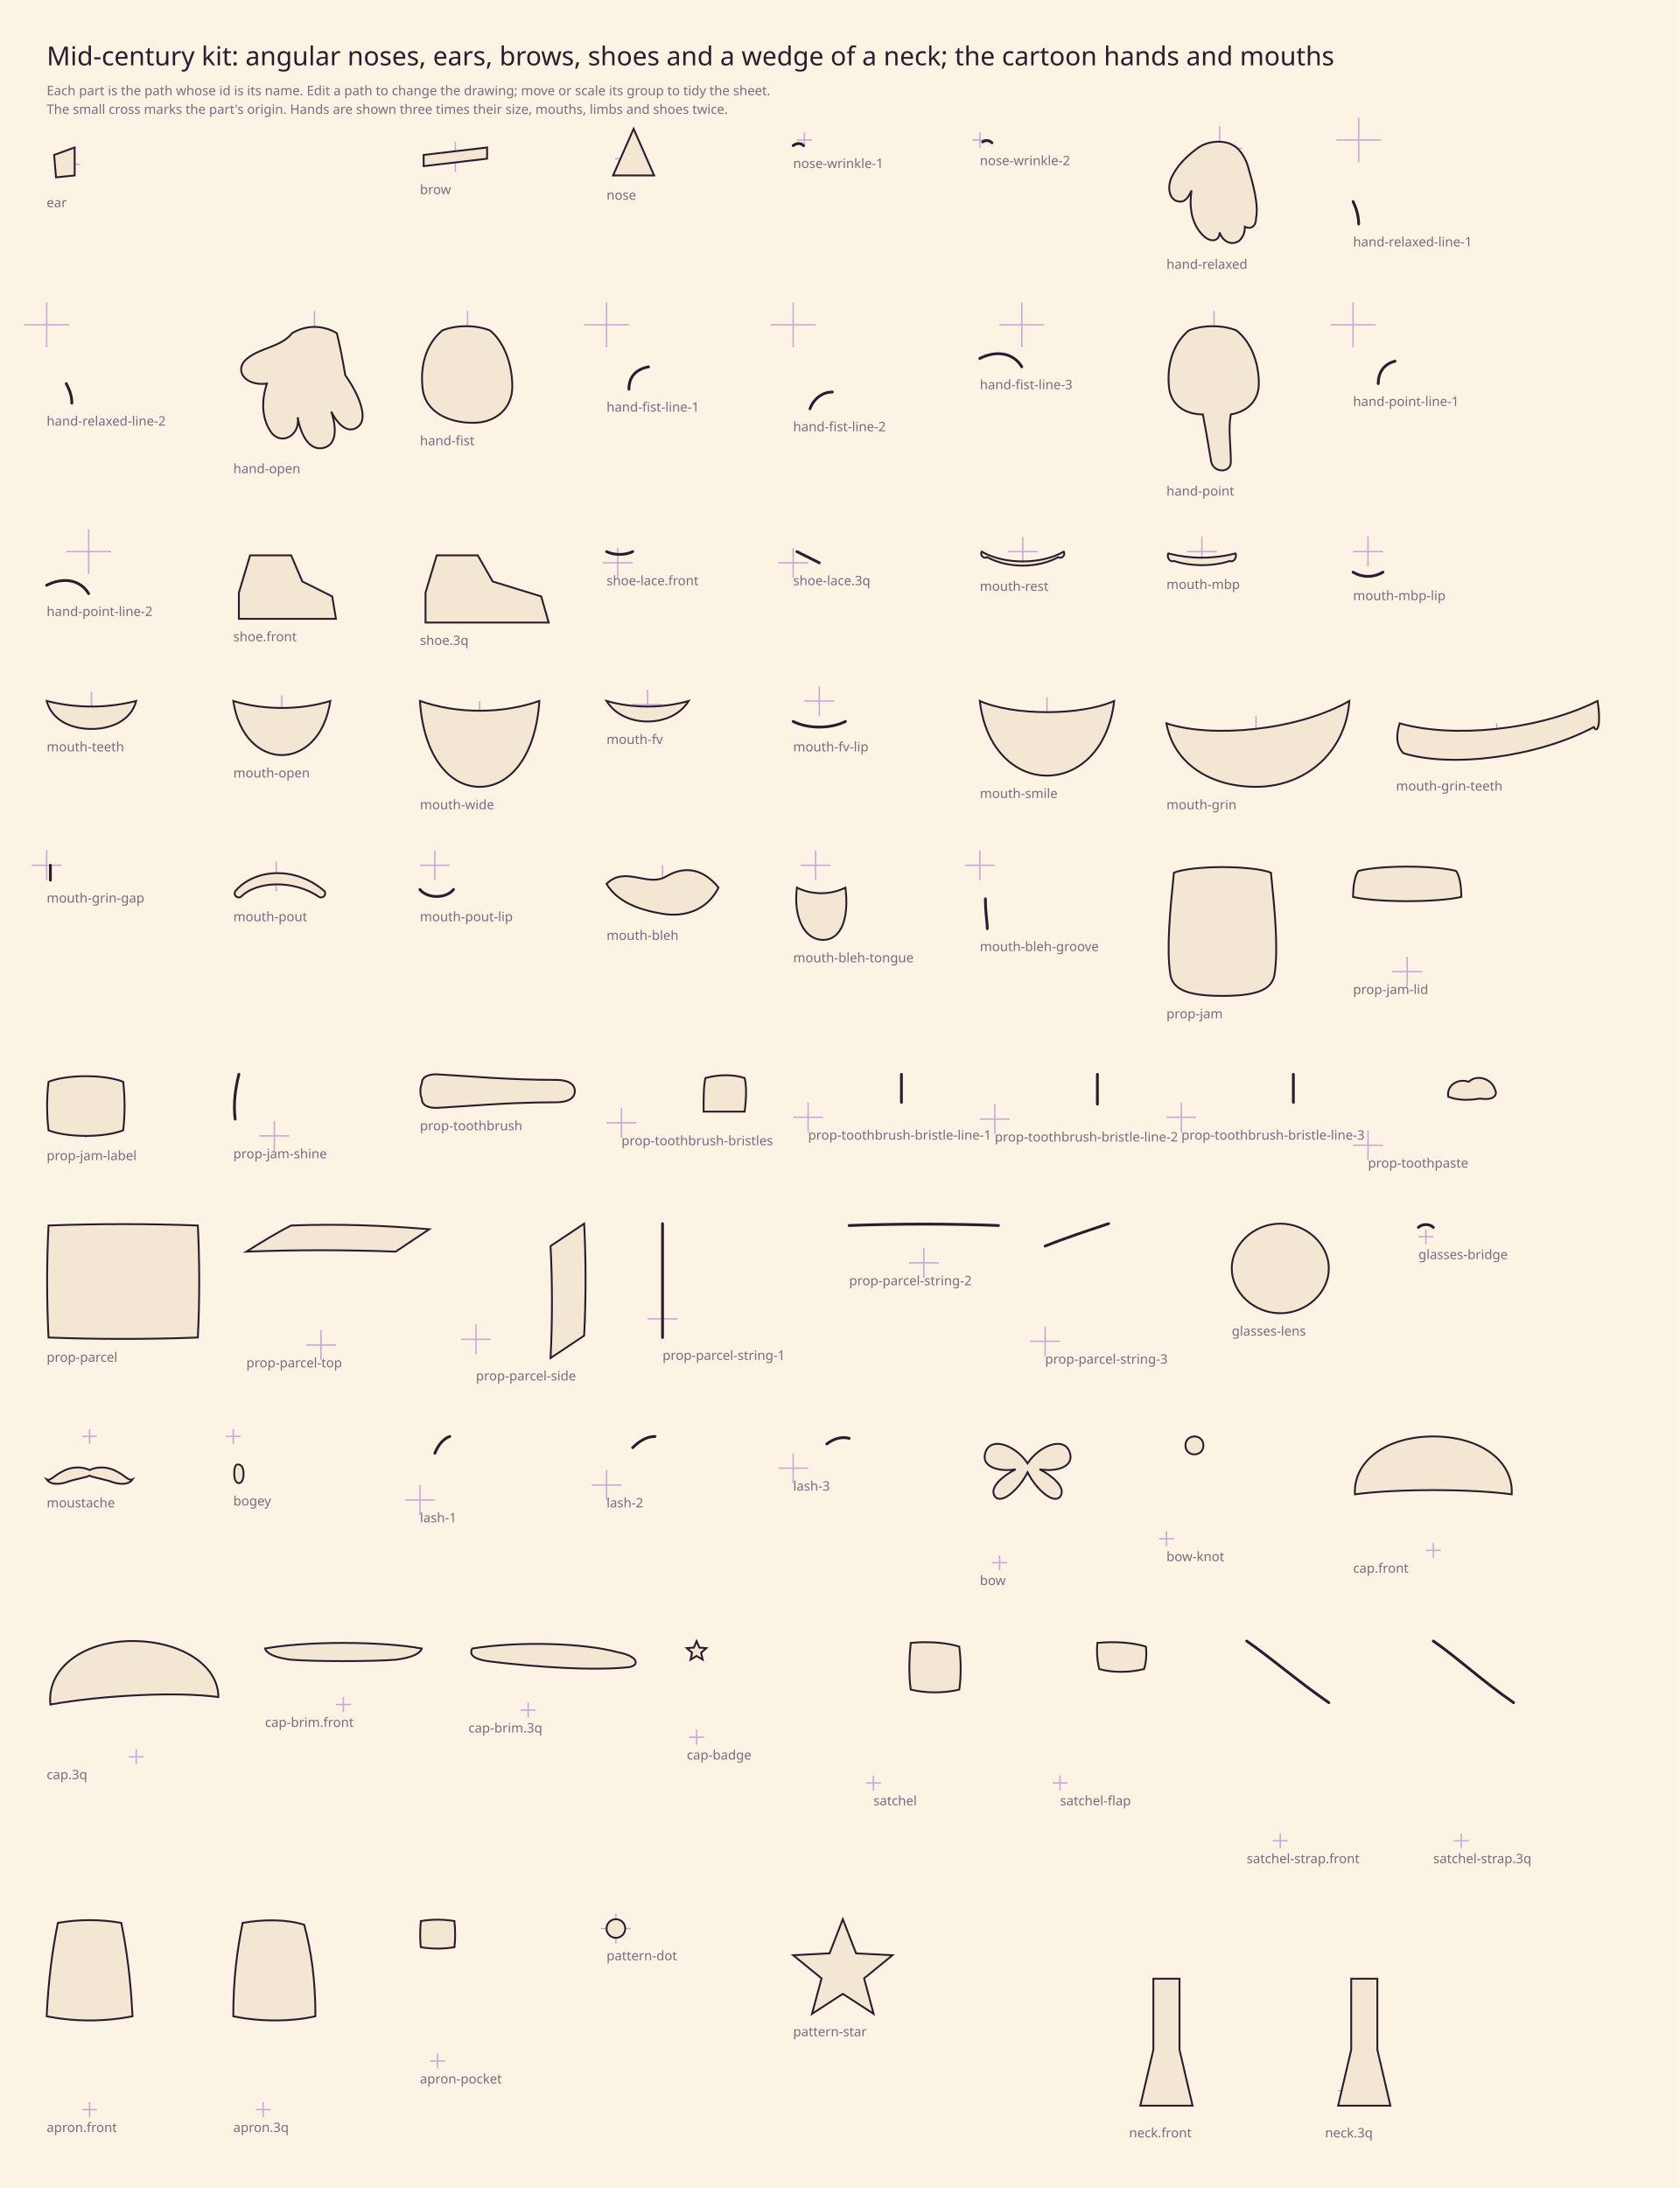
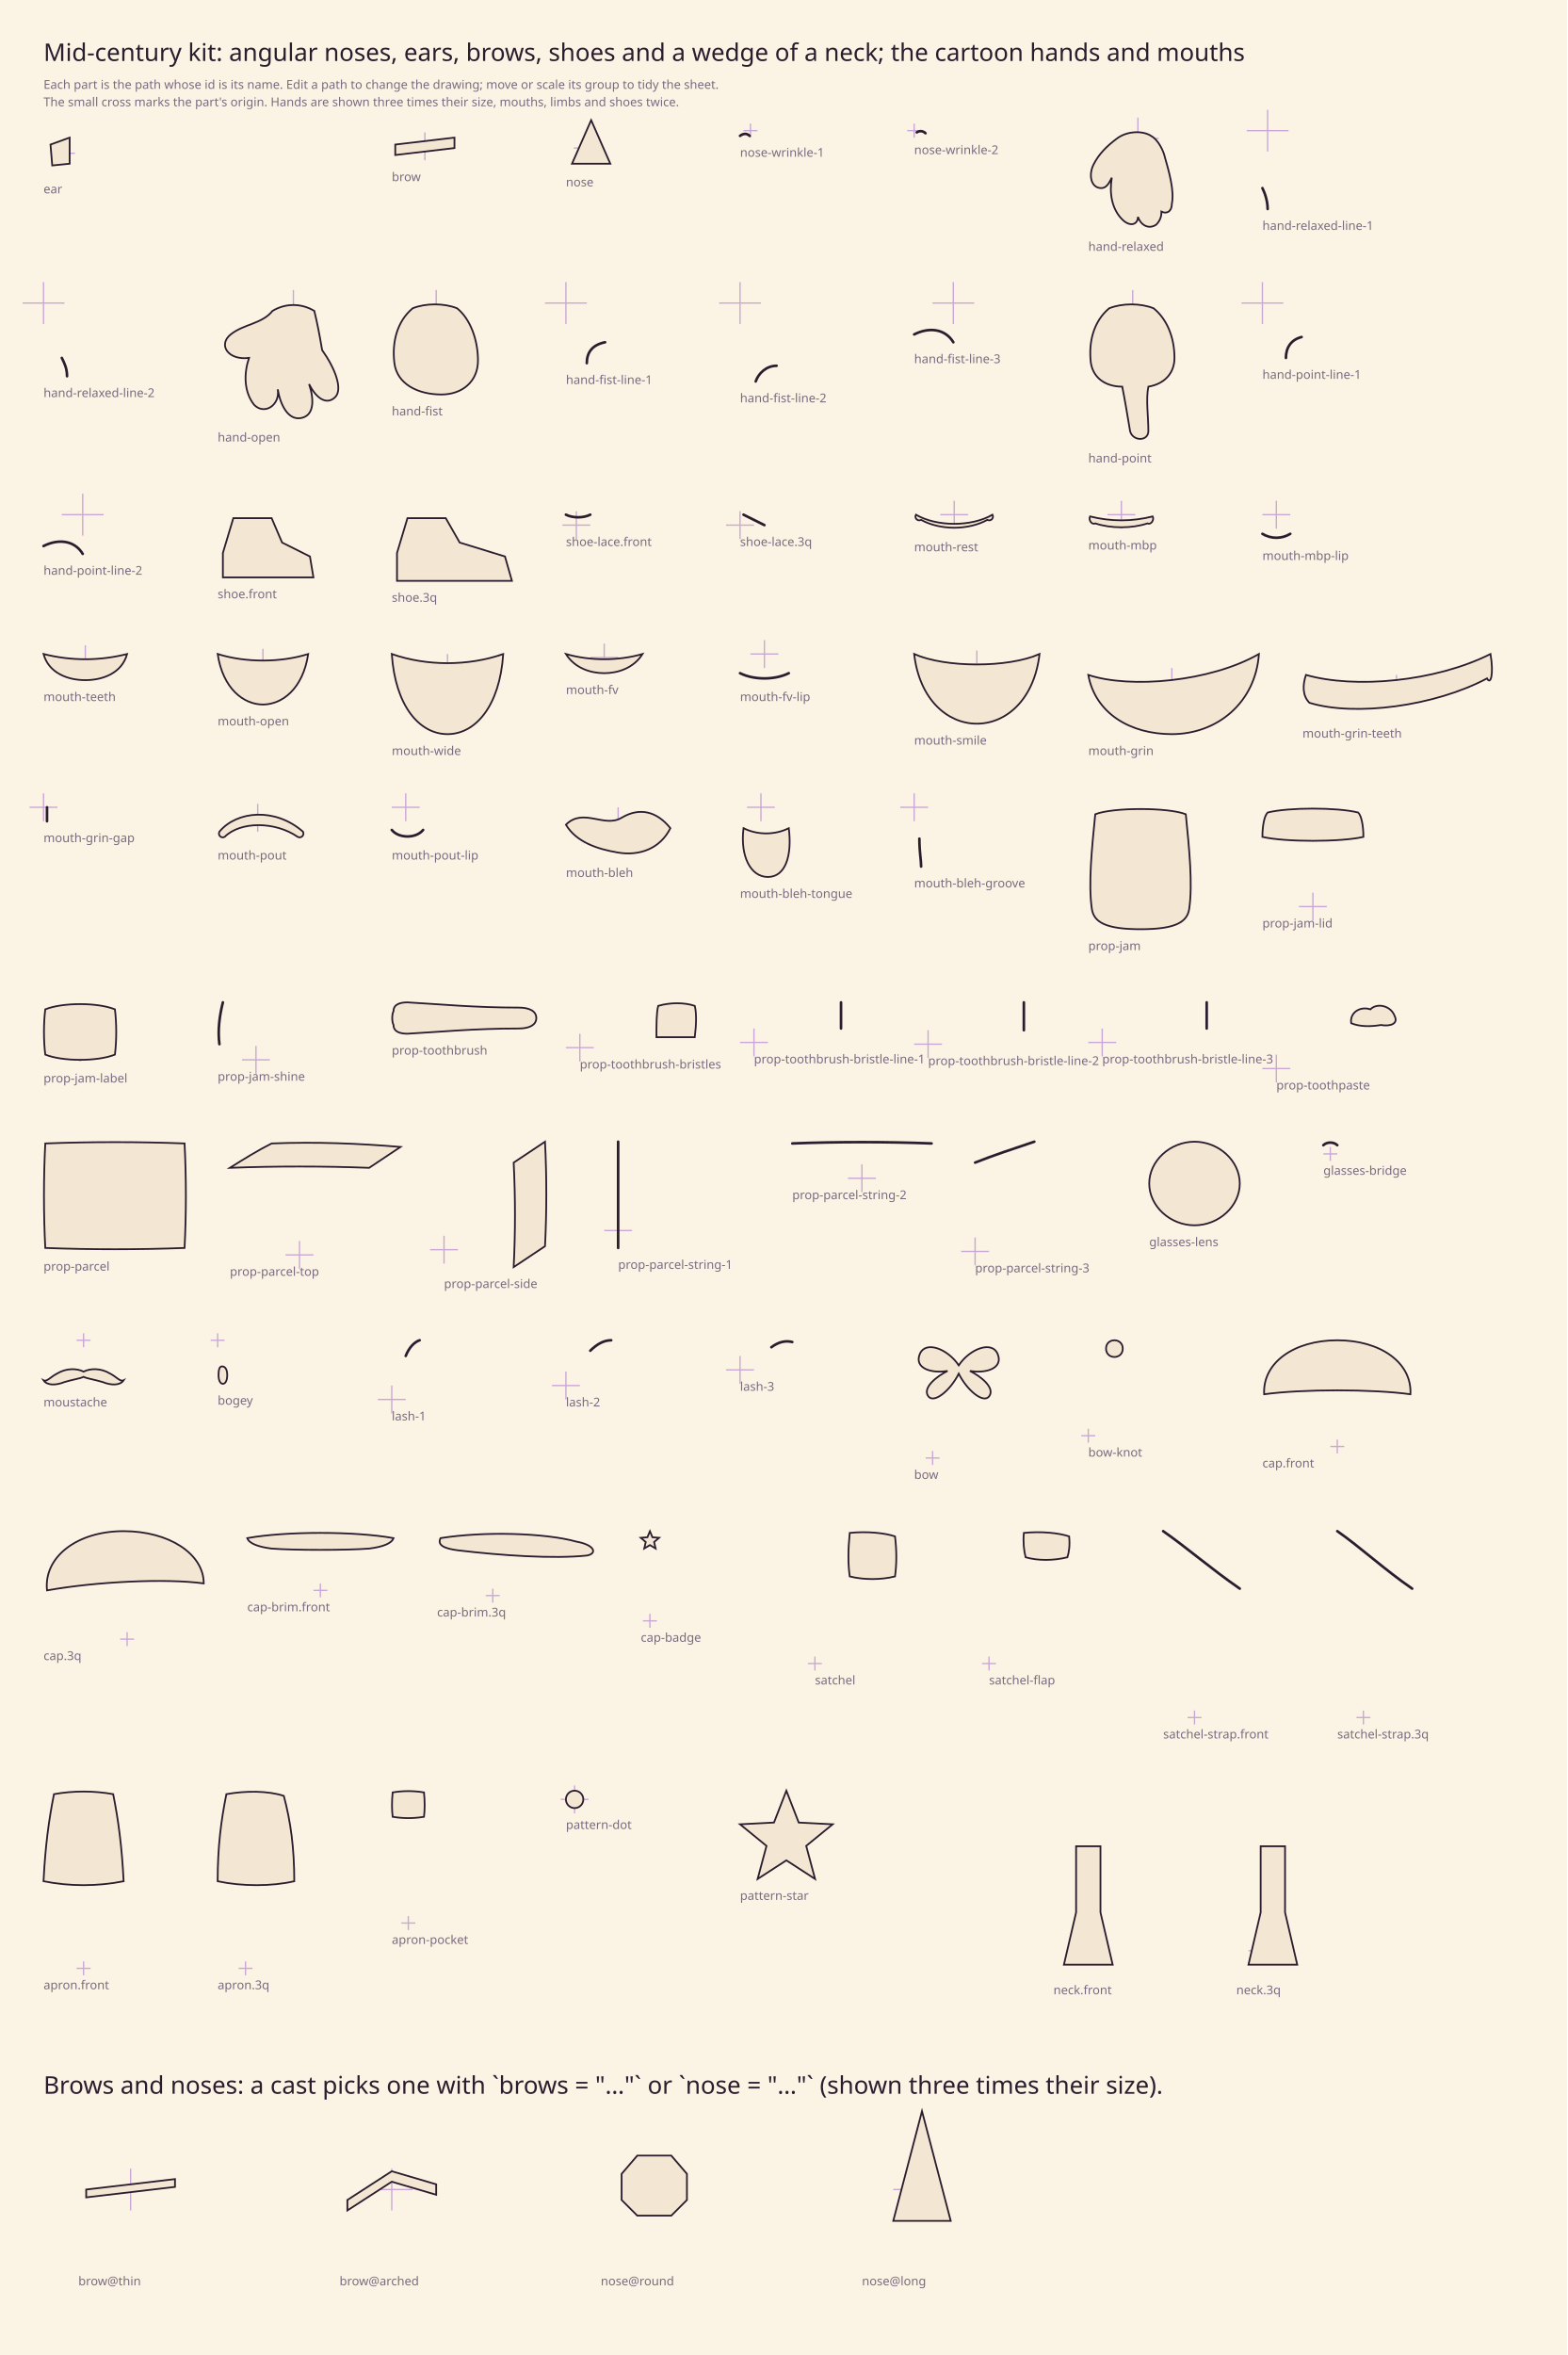
- <svg xmlns="http://www.w3.org/2000/svg" width="1800" height="2344.2" viewBox="0 0 1800 2344.2">
+ <svg xmlns="http://www.w3.org/2000/svg" width="1800" height="2704.2" viewBox="0 0 1800 2704.2">
  <rect width="100%" height="100%" fill="#fbf3e4" />
  <text x="50" y="70" font-family="sans-serif" font-size="28" fill="#2b1d2e">Mid-century kit: angular noses, ears, brows, shoes and a wedge of a neck; the cartoon hands and mouths</text>
  <text x="50" y="102" font-family="sans-serif" font-size="14" fill="#7a6a80">Each part is the path whose id is its name. Edit a path to change the drawing; move or scale its group to tidy the sheet.</text>
  <text x="50" y="122" font-family="sans-serif" font-size="14" fill="#7a6a80">The small cross marks the part's origin. Hands are shown three times their size, mouths, limbs and shoes twice.</text>
  <g transform="translate(78 176) scale(1)">
    <path d="M-8 0 H8 M0 -8 V8" stroke="#c9a7d6" stroke-width="1.5" vector-effect="non-scaling-stroke" />
    <path id="ear" d="M2 -18 L-20 -10 L-18 14 L2 12 Z" fill="#f3e7d3" stroke="#2b1d2e" stroke-width="2" vector-effect="non-scaling-stroke" />
  </g>
  <text x="50" y="222" font-family="sans-serif" font-size="14" fill="#7a6a80">ear</text>
  <g transform="translate(488 168) scale(2)">
    <path d="M-8 0 H8 M0 -8 V8" stroke="#c9a7d6" stroke-width="1.5" vector-effect="non-scaling-stroke" />
    <path id="brow" d="M-17 -1 L17 -5 L17 1 L-17 5 Z" fill="#f3e7d3" stroke="#2b1d2e" stroke-width="2" vector-effect="non-scaling-stroke" />
  </g>
  <text x="450" y="208" font-family="sans-serif" font-size="14" fill="#7a6a80">brow</text>
  <g transform="translate(675 170) scale(2)">
    <path d="M-8 0 H8 M0 -8 V8" stroke="#c9a7d6" stroke-width="1.5" vector-effect="non-scaling-stroke" />
    <path id="nose" d="M2 -16 L13 9 L-9 9 Z" fill="#f3e7d3" stroke="#2b1d2e" stroke-width="2" vector-effect="non-scaling-stroke" />
  </g>
  <text x="650" y="214" font-family="sans-serif" font-size="14" fill="#7a6a80">nose</text>
  <g transform="translate(862 150) scale(1)">
    <path d="M-8 0 H8 M0 -8 V8" stroke="#c9a7d6" stroke-width="1.5" vector-effect="non-scaling-stroke" />
    <path id="nose-wrinkle-1" d="M-12 6 C-8 3 -4 3 -1 6" fill="none" stroke="#2b1d2e" stroke-width="3" stroke-linecap="round" vector-effect="non-scaling-stroke" />
  </g>
  <text x="850" y="180" font-family="sans-serif" font-size="14" fill="#7a6a80">nose-wrinkle-1</text>
  <g transform="translate(1050 150) scale(1)">
    <path d="M-8 0 H8 M0 -8 V8" stroke="#c9a7d6" stroke-width="1.5" vector-effect="non-scaling-stroke" />
    <path id="nose-wrinkle-2" d="M3 2 C6 0 10 0 13 3" fill="none" stroke="#2b1d2e" stroke-width="3" stroke-linecap="round" vector-effect="non-scaling-stroke" />
  </g>
  <text x="1050" y="177" font-family="sans-serif" font-size="14" fill="#7a6a80">nose-wrinkle-2</text>
  <g transform="translate(1307 159) scale(3)">
    <path d="M-8 0 H8 M0 -8 V8" stroke="#c9a7d6" stroke-width="1.5" vector-effect="non-scaling-stroke" />
    <path id="hand-relaxed" d="M-8 0 C-12 3 -15 6 -17 10 C-19 14 -18 19 -14 19 C-12 19 -11 17 -10 15 C-11 21 -10 27 -6 31 C-3 34 0 33 0 30 C1 33 4 35 7 33 C9 31 9 29 9 28 C11 29 13 28 13 25 C14 20 12 13 10 6 C9 3 7 0 5 -1 C2 -3 -4 -3 -8 0 Z" fill="#f3e7d3" stroke="#2b1d2e" stroke-width="2" vector-effect="non-scaling-stroke" />
  </g>
  <text x="1250" y="288" font-family="sans-serif" font-size="14" fill="#7a6a80">hand-relaxed</text>
  <g transform="translate(1456 150) scale(3)">
    <path d="M-8 0 H8 M0 -8 V8" stroke="#c9a7d6" stroke-width="1.5" vector-effect="non-scaling-stroke" />
    <path id="hand-relaxed-line-1" d="M0 30 C0 27 -1 24 -2 22" fill="none" stroke="#2b1d2e" stroke-width="3" stroke-linecap="round" vector-effect="non-scaling-stroke" />
  </g>
  <text x="1450" y="264" font-family="sans-serif" font-size="14" fill="#7a6a80">hand-relaxed-line-1</text>
  <g transform="translate(50 348) scale(3)">
    <path d="M-8 0 H8 M0 -8 V8" stroke="#c9a7d6" stroke-width="1.5" vector-effect="non-scaling-stroke" />
    <path id="hand-relaxed-line-2" d="M9 28 C9 25 8 23 7 21" fill="none" stroke="#2b1d2e" stroke-width="3" stroke-linecap="round" vector-effect="non-scaling-stroke" />
  </g>
  <text x="50" y="456" font-family="sans-serif" font-size="14" fill="#7a6a80">hand-relaxed-line-2</text>
  <g transform="translate(337 357) scale(3)">
    <path d="M-8 0 H8 M0 -8 V8" stroke="#c9a7d6" stroke-width="1.5" vector-effect="non-scaling-stroke" />
    <path id="hand-open" d="M-8 0 C-12 5 -19 5 -24 9 C-29 13 -25 19 -17 18 C-19 24 -19 31 -15 36 C-11 40 -5 36 -6 30 C-5 36 -2 42 3 41 C8 40 8 34 6 28 C9 34 13 36 16 33 C19 30 16 22 11 15 C10 9 9 4 8 0 C3 -3 -3 -3 -8 0 Z" fill="#f3e7d3" stroke="#2b1d2e" stroke-width="2" vector-effect="non-scaling-stroke" />
  </g>
  <text x="250" y="507" font-family="sans-serif" font-size="14" fill="#7a6a80">hand-open</text>
  <g transform="translate(501 357) scale(3)">
    <path d="M-8 0 H8 M0 -8 V8" stroke="#c9a7d6" stroke-width="1.5" vector-effect="non-scaling-stroke" />
    <path id="hand-fist" d="M-9 -1 C-15 4 -17 12 -16 20 C-15 28 -7 32 2 32 C10 32 16 27 16 19 C16 11 13 3 8 -1 C3 -3 -4 -3 -9 -1 Z" fill="#f3e7d3" stroke="#2b1d2e" stroke-width="2" vector-effect="non-scaling-stroke" />
  </g>
  <text x="450" y="477" font-family="sans-serif" font-size="14" fill="#7a6a80">hand-fist</text>
  <g transform="translate(650 348) scale(3)">
    <path d="M-8 0 H8 M0 -8 V8" stroke="#c9a7d6" stroke-width="1.5" vector-effect="non-scaling-stroke" />
    <path id="hand-fist-line-1" d="M15 15 C10 16 8 19 8 23" fill="none" stroke="#2b1d2e" stroke-width="3" stroke-linecap="round" vector-effect="non-scaling-stroke" />
  </g>
  <text x="650" y="441" font-family="sans-serif" font-size="14" fill="#7a6a80">hand-fist-line-1</text>
  <g transform="translate(850 348) scale(3)">
    <path d="M-8 0 H8 M0 -8 V8" stroke="#c9a7d6" stroke-width="1.5" vector-effect="non-scaling-stroke" />
    <path id="hand-fist-line-2" d="M14 24 C10 24 7 27 6 30" fill="none" stroke="#2b1d2e" stroke-width="3" stroke-linecap="round" vector-effect="non-scaling-stroke" />
  </g>
  <text x="850" y="462" font-family="sans-serif" font-size="14" fill="#7a6a80">hand-fist-line-2</text>
  <g transform="translate(1095 348) scale(3)">
    <path d="M-8 0 H8 M0 -8 V8" stroke="#c9a7d6" stroke-width="1.5" vector-effect="non-scaling-stroke" />
    <path id="hand-fist-line-3" d="M-15 12 C-9 9 -3 10 0 15" fill="none" stroke="#2b1d2e" stroke-width="3" stroke-linecap="round" vector-effect="non-scaling-stroke" />
  </g>
  <text x="1050" y="417" font-family="sans-serif" font-size="14" fill="#7a6a80">hand-fist-line-3</text>
  <g transform="translate(1301 357) scale(3)">
    <path d="M-8 0 H8 M0 -8 V8" stroke="#c9a7d6" stroke-width="1.5" vector-effect="non-scaling-stroke" />
    <path id="hand-point" d="M-9 -1 C-15 4 -17 12 -16 20 C-15 26 -10 29 -4 29 C-3 34 -2 40 -1 46 C0 50 6 50 6 46 C6 40 5 34 6 29 C12 28 16 24 16 18 C16 10 13 3 8 -1 C3 -3 -4 -3 -9 -1 Z" fill="#f3e7d3" stroke="#2b1d2e" stroke-width="2" vector-effect="non-scaling-stroke" />
  </g>
  <text x="1250" y="531" font-family="sans-serif" font-size="14" fill="#7a6a80">hand-point</text>
  <g transform="translate(1450 348) scale(3)">
    <path d="M-8 0 H8 M0 -8 V8" stroke="#c9a7d6" stroke-width="1.5" vector-effect="non-scaling-stroke" />
    <path id="hand-point-line-1" d="M15 13 C11 14 9 17 9 21" fill="none" stroke="#2b1d2e" stroke-width="3" stroke-linecap="round" vector-effect="non-scaling-stroke" />
  </g>
  <text x="1450" y="435" font-family="sans-serif" font-size="14" fill="#7a6a80">hand-point-line-1</text>
  <g transform="translate(95 591) scale(3)">
    <path d="M-8 0 H8 M0 -8 V8" stroke="#c9a7d6" stroke-width="1.5" vector-effect="non-scaling-stroke" />
    <path id="hand-point-line-2" d="M-15 12 C-9 9 -3 10 0 15" fill="none" stroke="#2b1d2e" stroke-width="3" stroke-linecap="round" vector-effect="non-scaling-stroke" />
  </g>
  <text x="50" y="660" font-family="sans-serif" font-size="14" fill="#7a6a80">hand-point-line-2</text>
  <g transform="translate(292 611) scale(2)">
    <path d="M-8 0 H8 M0 -8 V8" stroke="#c9a7d6" stroke-width="1.5" vector-effect="non-scaling-stroke" />
    <path id="shoe.front" d="M-12 -8 L10 -8 L16 6 L32 14 L34 26 L-18 26 L-18 12 Z" fill="#f3e7d3" stroke="#2b1d2e" stroke-width="2" vector-effect="non-scaling-stroke" />
  </g>
  <text x="250" y="687" font-family="sans-serif" font-size="14" fill="#7a6a80">shoe.front</text>
  <g transform="translate(492 615) scale(2)">
    <path d="M-8 0 H8 M0 -8 V8" stroke="#c9a7d6" stroke-width="1.5" vector-effect="non-scaling-stroke" />
    <path id="shoe.3q" d="M-12 -10 L10 -10 L18 4 L44 12 L48 26 L-18 26 L-18 10 Z" fill="#f3e7d3" stroke="#2b1d2e" stroke-width="2" vector-effect="non-scaling-stroke" />
  </g>
  <text x="450" y="691" font-family="sans-serif" font-size="14" fill="#7a6a80">shoe.3q</text>
  <g transform="translate(662 603) scale(2)">
    <path d="M-8 0 H8 M0 -8 V8" stroke="#c9a7d6" stroke-width="1.5" vector-effect="non-scaling-stroke" />
    <path id="shoe-lace.front" d="M-6 -6 C-2 -4 4 -4 8 -6" fill="none" stroke="#2b1d2e" stroke-width="3" stroke-linecap="round" vector-effect="non-scaling-stroke" />
  </g>
  <text x="650" y="627" font-family="sans-serif" font-size="14" fill="#7a6a80">shoe-lace.front</text>
  <g transform="translate(850 603) scale(2)">
    <path d="M-8 0 H8 M0 -8 V8" stroke="#c9a7d6" stroke-width="1.5" vector-effect="non-scaling-stroke" />
    <path id="shoe-lace.3q" d="M2 -6 C6 -4 10 -2 14 0" fill="none" stroke="#2b1d2e" stroke-width="3" stroke-linecap="round" vector-effect="non-scaling-stroke" />
  </g>
  <text x="850" y="627" font-family="sans-serif" font-size="14" fill="#7a6a80">shoe-lace.3q</text>
  <g transform="translate(1096 591) scale(2)">
    <path d="M-8 0 H8 M0 -8 V8" stroke="#c9a7d6" stroke-width="1.5" vector-effect="non-scaling-stroke" />
    <path id="mouth-rest" d="M-22 0 C-10 7 10 7 22 0 C23 2 21 4 19 3 C8 9 -8 9 -19 3 C-21 4 -23 2 -22 0 Z" fill="#f3e7d3" stroke="#2b1d2e" stroke-width="2" vector-effect="non-scaling-stroke" />
  </g>
  <text x="1050" y="633" font-family="sans-serif" font-size="14" fill="#7a6a80">mouth-rest</text>
  <g transform="translate(1288 591) scale(2)">
    <path d="M-8 0 H8 M0 -8 V8" stroke="#c9a7d6" stroke-width="1.5" vector-effect="non-scaling-stroke" />
    <path id="mouth-mbp" d="M-18 1 C-6 4 6 4 18 1 C19 3 17 6 15 5 C6 8 -6 8 -15 5 C-17 6 -19 3 -18 1 Z" fill="#f3e7d3" stroke="#2b1d2e" stroke-width="2" vector-effect="non-scaling-stroke" />
  </g>
  <text x="1250" y="631" font-family="sans-serif" font-size="14" fill="#7a6a80">mouth-mbp</text>
  <g transform="translate(1466 591) scale(2)">
    <path d="M-8 0 H8 M0 -8 V8" stroke="#c9a7d6" stroke-width="1.5" vector-effect="non-scaling-stroke" />
    <path id="mouth-mbp-lip" d="M-8 11 C-3 14 3 14 8 11" fill="none" stroke="#2b1d2e" stroke-width="3" stroke-linecap="round" vector-effect="non-scaling-stroke" />
  </g>
  <text x="1450" y="643" font-family="sans-serif" font-size="14" fill="#7a6a80">mouth-mbp-lip</text>
  <g transform="translate(98 757) scale(2)">
    <path d="M-8 0 H8 M0 -8 V8" stroke="#c9a7d6" stroke-width="1.5" vector-effect="non-scaling-stroke" />
    <path id="mouth-teeth" d="M-24 -3 C-8 1 8 1 24 -3 C21 8 10 12 0 12 C-10 12 -21 8 -24 -3 Z" fill="#f3e7d3" stroke="#2b1d2e" stroke-width="2" vector-effect="non-scaling-stroke" />
  </g>
  <text x="50" y="805" font-family="sans-serif" font-size="14" fill="#7a6a80">mouth-teeth</text>
  <g transform="translate(302 761) scale(2)">
    <path d="M-8 0 H8 M0 -8 V8" stroke="#c9a7d6" stroke-width="1.5" vector-effect="non-scaling-stroke" />
    <path id="mouth-open" d="M-26 -5 C-10 0 10 0 26 -5 C23 15 11 24 0 24 C-11 24 -23 15 -26 -5 Z" fill="#f3e7d3" stroke="#2b1d2e" stroke-width="2" vector-effect="non-scaling-stroke" />
  </g>
  <text x="250" y="833" font-family="sans-serif" font-size="14" fill="#7a6a80">mouth-open</text>
  <g transform="translate(514 767) scale(2)">
    <path d="M-8 0 H8 M0 -8 V8" stroke="#c9a7d6" stroke-width="1.5" vector-effect="non-scaling-stroke" />
    <path id="mouth-wide" d="M-32 -8 C-12 -1 12 -1 32 -8 C30 22 16 38 0 38 C-16 38 -30 22 -32 -8 Z" fill="#f3e7d3" stroke="#2b1d2e" stroke-width="2" vector-effect="non-scaling-stroke" />
  </g>
  <text x="450" y="867" font-family="sans-serif" font-size="14" fill="#7a6a80">mouth-wide</text>
  <g transform="translate(694 755) scale(2)">
    <path d="M-8 0 H8 M0 -8 V8" stroke="#c9a7d6" stroke-width="1.5" vector-effect="non-scaling-stroke" />
    <path id="mouth-fv" d="M-22 -2 C-8 2 8 2 22 -2 C17 6 8 9 0 9 C-8 9 -17 6 -22 -2 Z" fill="#f3e7d3" stroke="#2b1d2e" stroke-width="2" vector-effect="non-scaling-stroke" />
  </g>
  <text x="650" y="797" font-family="sans-serif" font-size="14" fill="#7a6a80">mouth-fv</text>
  <g transform="translate(878 751) scale(2)">
    <path d="M-8 0 H8 M0 -8 V8" stroke="#c9a7d6" stroke-width="1.5" vector-effect="non-scaling-stroke" />
    <path id="mouth-fv-lip" d="M-14 11 C-6 15 6 15 14 11" fill="none" stroke="#2b1d2e" stroke-width="3" stroke-linecap="round" vector-effect="non-scaling-stroke" />
  </g>
  <text x="850" y="805" font-family="sans-serif" font-size="14" fill="#7a6a80">mouth-fv-lip</text>
  <g transform="translate(1122 763) scale(2)">
    <path d="M-8 0 H8 M0 -8 V8" stroke="#c9a7d6" stroke-width="1.5" vector-effect="non-scaling-stroke" />
    <path id="mouth-smile" d="M-36 -6 C-18 2 18 2 36 -6 C33 20 17 34 0 34 C-17 34 -33 20 -36 -6 Z" fill="#f3e7d3" stroke="#2b1d2e" stroke-width="2" vector-effect="non-scaling-stroke" />
  </g>
  <text x="1050" y="855" font-family="sans-serif" font-size="14" fill="#7a6a80">mouth-smile</text>
  <g transform="translate(1346 783) scale(2)">
    <path d="M-8 0 H8 M0 -8 V8" stroke="#c9a7d6" stroke-width="1.5" vector-effect="non-scaling-stroke" />
    <path id="mouth-grin" d="M-48 -4 C-24 4 22 0 50 -16 C48 12 26 30 0 30 C-24 30 -44 18 -48 -4 Z" fill="#f3e7d3" stroke="#2b1d2e" stroke-width="2" vector-effect="non-scaling-stroke" />
  </g>
  <text x="1250" y="867" font-family="sans-serif" font-size="14" fill="#7a6a80">mouth-grin</text>
  <g transform="translate(1604 791) scale(2)">
    <path d="M-8 0 H8 M0 -8 V8" stroke="#c9a7d6" stroke-width="1.5" vector-effect="non-scaling-stroke" />
    <path id="mouth-grin-teeth" d="M-52 -8 C-24 0 22 -4 54 -20 C56 -8 54 -2 52 -6 C22 10 -24 16 -50 8 C-54 4 -54 -2 -52 -8 Z" fill="#f3e7d3" stroke="#2b1d2e" stroke-width="2" vector-effect="non-scaling-stroke" />
  </g>
  <text x="1496" y="847" font-family="sans-serif" font-size="14" fill="#7a6a80">mouth-grin-teeth</text>
  <g transform="translate(50 927) scale(2)">
    <path d="M-8 0 H8 M0 -8 V8" stroke="#c9a7d6" stroke-width="1.5" vector-effect="non-scaling-stroke" />
    <path id="mouth-grin-gap" d="M2 0 C2 3 2 6 2 8" fill="none" stroke="#2b1d2e" stroke-width="3" stroke-linecap="round" vector-effect="non-scaling-stroke" />
  </g>
  <text x="50" y="967" font-family="sans-serif" font-size="14" fill="#7a6a80">mouth-grin-gap</text>
  <g transform="translate(296 939) scale(2)">
    <path d="M-8 0 H8 M0 -8 V8" stroke="#c9a7d6" stroke-width="1.5" vector-effect="non-scaling-stroke" />
    <path id="mouth-pout" d="M-22 8 C-12 -4 10 -6 26 8 C27 10 25 12 23 11 C10 2 -10 2 -19 11 C-21 12 -23 10 -22 8 Z" fill="#f3e7d3" stroke="#2b1d2e" stroke-width="2" vector-effect="non-scaling-stroke" />
  </g>
  <text x="250" y="987" font-family="sans-serif" font-size="14" fill="#7a6a80">mouth-pout</text>
  <g transform="translate(466 927) scale(2)">
    <path d="M-8 0 H8 M0 -8 V8" stroke="#c9a7d6" stroke-width="1.5" vector-effect="non-scaling-stroke" />
    <path id="mouth-pout-lip" d="M-8 13 C-4 18 6 18 10 13" fill="none" stroke="#2b1d2e" stroke-width="3" stroke-linecap="round" vector-effect="non-scaling-stroke" />
  </g>
  <text x="450" y="987" font-family="sans-serif" font-size="14" fill="#7a6a80">mouth-pout-lip</text>
  <g transform="translate(710 943) scale(2)">
    <path d="M-8 0 H8 M0 -8 V8" stroke="#c9a7d6" stroke-width="1.5" vector-effect="non-scaling-stroke" />
    <path id="mouth-bleh" d="M-30 2 C-20 -8 -8 4 2 -2 C12 -8 22 -6 30 4 C24 16 12 20 0 18 C-12 16 -24 12 -30 2 Z" fill="#f3e7d3" stroke="#2b1d2e" stroke-width="2" vector-effect="non-scaling-stroke" />
  </g>
  <text x="650" y="1007" font-family="sans-serif" font-size="14" fill="#7a6a80">mouth-bleh</text>
  <g transform="translate(874 927) scale(2)">
    <path d="M-8 0 H8 M0 -8 V8" stroke="#c9a7d6" stroke-width="1.5" vector-effect="non-scaling-stroke" />
    <path id="mouth-bleh-tongue" d="M-10 12 C-12 28 -6 40 4 40 C14 40 18 28 16 12 C8 16 -2 16 -10 12 Z" fill="#f3e7d3" stroke="#2b1d2e" stroke-width="2" vector-effect="non-scaling-stroke" />
  </g>
  <text x="850" y="1031" font-family="sans-serif" font-size="14" fill="#7a6a80">mouth-bleh-tongue</text>
  <g transform="translate(1050 927) scale(2)">
    <path d="M-8 0 H8 M0 -8 V8" stroke="#c9a7d6" stroke-width="1.5" vector-effect="non-scaling-stroke" />
    <path id="mouth-bleh-groove" d="M3 18 C3 26 4 30 4 34" fill="none" stroke="#2b1d2e" stroke-width="3" stroke-linecap="round" vector-effect="non-scaling-stroke" />
  </g>
  <text x="1050" y="1019" font-family="sans-serif" font-size="14" fill="#7a6a80">mouth-bleh-groove</text>
  <g transform="translate(1310 1015) scale(2)">
    <path d="M-8 0 H8 M0 -8 V8" stroke="#c9a7d6" stroke-width="1.5" vector-effect="non-scaling-stroke" />
    <path id="prop-jam" d="M-26 -40 C-28 -20 -30 0 -28 14 C-27 22 -20 26 0 26 C20 26 27 22 28 14 C30 0 28 -20 26 -40 C16 -44 -16 -44 -26 -40 Z" fill="#f3e7d3" stroke="#2b1d2e" stroke-width="2" vector-effect="non-scaling-stroke" />
  </g>
  <text x="1250" y="1091" font-family="sans-serif" font-size="14" fill="#7a6a80">prop-jam</text>
  <g transform="translate(1508 1041) scale(2)">
    <path d="M-8 0 H8 M0 -8 V8" stroke="#c9a7d6" stroke-width="1.5" vector-effect="non-scaling-stroke" />
    <path id="prop-jam-lid" d="M-29 -40 C-29 -46 -28 -52 -26 -54 C-14 -57 14 -57 26 -54 C28 -52 29 -46 29 -40 C16 -37 -16 -37 -29 -40 Z" fill="#f3e7d3" stroke="#2b1d2e" stroke-width="2" vector-effect="non-scaling-stroke" />
  </g>
  <text x="1450" y="1065" font-family="sans-serif" font-size="14" fill="#7a6a80">prop-jam-lid</text>
  <g transform="translate(92 1203) scale(2)">
    <path d="M-8 0 H8 M0 -8 V8" stroke="#c9a7d6" stroke-width="1.5" vector-effect="non-scaling-stroke" />
    <path id="prop-jam-label" d="M-20 -22 C-10 -26 10 -26 20 -22 C21 -14 21 -4 20 4 C10 8 -10 8 -20 4 C-21 -4 -21 -14 -20 -22 Z" fill="#f3e7d3" stroke="#2b1d2e" stroke-width="2" vector-effect="non-scaling-stroke" />
  </g>
  <text x="50" y="1243" font-family="sans-serif" font-size="14" fill="#7a6a80">prop-jam-label</text>
  <g transform="translate(294 1217) scale(2)">
    <path d="M-8 0 H8 M0 -8 V8" stroke="#c9a7d6" stroke-width="1.5" vector-effect="non-scaling-stroke" />
    <path id="prop-jam-shine" d="M-19 -33 C-21 -25 -22 -17 -21 -9" fill="none" stroke="#2b1d2e" stroke-width="3" stroke-linecap="round" vector-effect="non-scaling-stroke" />
  </g>
  <text x="250" y="1241" font-family="sans-serif" font-size="14" fill="#7a6a80">prop-jam-shine</text>
  <g transform="translate(484 1169) scale(2)">
    <path d="M-8 0 H8 M0 -8 V8" stroke="#c9a7d6" stroke-width="1.5" vector-effect="non-scaling-stroke" />
    <path id="prop-toothbrush" d="M-16 -4 C-16 -8 -12 -9 -8 -9 C10 -8 30 -6 56 -6 C62 -6 66 -4 66 0 C66 4 62 6 56 6 C30 6 10 8 -8 9 C-12 9 -16 8 -16 4 C-17 2 -17 -2 -16 -4 Z" fill="#f3e7d3" stroke="#2b1d2e" stroke-width="2" vector-effect="non-scaling-stroke" />
  </g>
  <text x="450" y="1211" font-family="sans-serif" font-size="14" fill="#7a6a80">prop-toothbrush</text>
  <g transform="translate(666 1203) scale(2)">
    <path d="M-8 0 H8 M0 -8 V8" stroke="#c9a7d6" stroke-width="1.5" vector-effect="non-scaling-stroke" />
    <path id="prop-toothbrush-bristles" d="M44 -6 C44 -14 44 -20 45 -24 C52 -26 60 -26 66 -24 C67 -20 67 -14 66 -6 C58 -6 52 -6 44 -6 Z" fill="#f3e7d3" stroke="#2b1d2e" stroke-width="2" vector-effect="non-scaling-stroke" />
  </g>
  <text x="666" y="1227" font-family="sans-serif" font-size="14" fill="#7a6a80">prop-toothbrush-bristles</text>
  <g transform="translate(866 1197) scale(2)">
    <path d="M-8 0 H8 M0 -8 V8" stroke="#c9a7d6" stroke-width="1.5" vector-effect="non-scaling-stroke" />
    <path id="prop-toothbrush-bristle-line-1" d="M50 -23 C50 -17 50 -12 50 -8" fill="none" stroke="#2b1d2e" stroke-width="3" stroke-linecap="round" vector-effect="non-scaling-stroke" />
  </g>
  <text x="866" y="1221" font-family="sans-serif" font-size="14" fill="#7a6a80">prop-toothbrush-bristle-line-1</text>
  <g transform="translate(1066 1199) scale(2)">
    <path d="M-8 0 H8 M0 -8 V8" stroke="#c9a7d6" stroke-width="1.5" vector-effect="non-scaling-stroke" />
    <path id="prop-toothbrush-bristle-line-2" d="M55 -24 C55 -18 55 -12 55 -8" fill="none" stroke="#2b1d2e" stroke-width="3" stroke-linecap="round" vector-effect="non-scaling-stroke" />
  </g>
  <text x="1066" y="1223" font-family="sans-serif" font-size="14" fill="#7a6a80">prop-toothbrush-bristle-line-2</text>
  <g transform="translate(1266 1197) scale(2)">
    <path d="M-8 0 H8 M0 -8 V8" stroke="#c9a7d6" stroke-width="1.5" vector-effect="non-scaling-stroke" />
    <path id="prop-toothbrush-bristle-line-3" d="M60 -23 C60 -17 60 -12 60 -8" fill="none" stroke="#2b1d2e" stroke-width="3" stroke-linecap="round" vector-effect="non-scaling-stroke" />
  </g>
  <text x="1266" y="1221" font-family="sans-serif" font-size="14" fill="#7a6a80">prop-toothbrush-bristle-line-3</text>
  <g transform="translate(1466 1227) scale(2)">
    <path d="M-8 0 H8 M0 -8 V8" stroke="#c9a7d6" stroke-width="1.5" vector-effect="non-scaling-stroke" />
    <path id="prop-toothpaste" d="M43 -26 C42 -32 48 -36 54 -34 C58 -38 66 -36 68 -30 C70 -26 66 -24 60 -25 C54 -24 48 -24 43 -26 Z" fill="#f3e7d3" stroke="#2b1d2e" stroke-width="2" vector-effect="non-scaling-stroke" />
  </g>
  <text x="1466" y="1251" font-family="sans-serif" font-size="14" fill="#7a6a80">prop-toothpaste</text>
  <g transform="translate(132 1413) scale(2)">
    <path d="M-8 0 H8 M0 -8 V8" stroke="#c9a7d6" stroke-width="1.5" vector-effect="non-scaling-stroke" />
    <path id="prop-parcel" d="M-40 -50 C-14 -51 14 -51 40 -50 C41 -30 41 -10 40 10 C14 11 -14 11 -40 10 C-41 -10 -41 -30 -40 -50 Z" fill="#f3e7d3" stroke="#2b1d2e" stroke-width="2" vector-effect="non-scaling-stroke" />
  </g>
  <text x="50" y="1459" font-family="sans-serif" font-size="14" fill="#7a6a80">prop-parcel</text>
  <g transform="translate(344 1441) scale(2)">
    <path d="M-8 0 H8 M0 -8 V8" stroke="#c9a7d6" stroke-width="1.5" vector-effect="non-scaling-stroke" />
    <path id="prop-parcel-top" d="M-40 -50 C-32 -55 -24 -60 -16 -64 C10 -65 34 -64 58 -62 C52 -58 46 -54 40 -50 C14 -51 -14 -51 -40 -50 Z" fill="#f3e7d3" stroke="#2b1d2e" stroke-width="2" vector-effect="non-scaling-stroke" />
  </g>
  <text x="264" y="1465" font-family="sans-serif" font-size="14" fill="#7a6a80">prop-parcel-top</text>
  <g transform="translate(510 1435) scale(2)">
    <path d="M-8 0 H8 M0 -8 V8" stroke="#c9a7d6" stroke-width="1.5" vector-effect="non-scaling-stroke" />
    <path id="prop-parcel-side" d="M40 -50 C46 -54 52 -58 58 -62 C59 -42 59 -22 58 -2 C52 2 46 6 40 10 C41 -10 41 -30 40 -50 Z" fill="#f3e7d3" stroke="#2b1d2e" stroke-width="2" vector-effect="non-scaling-stroke" />
  </g>
  <text x="510" y="1479" font-family="sans-serif" font-size="14" fill="#7a6a80">prop-parcel-side</text>
  <g transform="translate(710 1413) scale(2)">
    <path d="M-8 0 H8 M0 -8 V8" stroke="#c9a7d6" stroke-width="1.5" vector-effect="non-scaling-stroke" />
    <path id="prop-parcel-string-1" d="M0 -51 C0 -30 0 -10 0 10" fill="none" stroke="#2b1d2e" stroke-width="3" stroke-linecap="round" vector-effect="non-scaling-stroke" />
  </g>
  <text x="710" y="1457" font-family="sans-serif" font-size="14" fill="#7a6a80">prop-parcel-string-1</text>
  <g transform="translate(990 1353) scale(2)">
    <path d="M-8 0 H8 M0 -8 V8" stroke="#c9a7d6" stroke-width="1.5" vector-effect="non-scaling-stroke" />
    <path id="prop-parcel-string-2" d="M-40 -20 C-14 -21 14 -21 40 -20" fill="none" stroke="#2b1d2e" stroke-width="3" stroke-linecap="round" vector-effect="non-scaling-stroke" />
  </g>
  <text x="910" y="1377" font-family="sans-serif" font-size="14" fill="#7a6a80">prop-parcel-string-2</text>
  <g transform="translate(1120 1437) scale(2)">
    <path d="M-8 0 H8 M0 -8 V8" stroke="#c9a7d6" stroke-width="1.5" vector-effect="non-scaling-stroke" />
    <path id="prop-parcel-string-3" d="M0 -51 C10 -55 22 -59 34 -63" fill="none" stroke="#2b1d2e" stroke-width="3" stroke-linecap="round" vector-effect="non-scaling-stroke" />
  </g>
  <text x="1120" y="1461" font-family="sans-serif" font-size="14" fill="#7a6a80">prop-parcel-string-3</text>
  <g transform="translate(1372 1359) scale(2)">
    <path d="M-8 0 H8 M0 -8 V8" stroke="#c9a7d6" stroke-width="1.5" vector-effect="non-scaling-stroke" />
    <path id="glasses-lens" d="M26 0 C26 13 14 24 0 24 C-14 24 -26 13 -26 0 C-26 -13 -14 -24 0 -24 C14 -24 26 -13 26 0 Z" fill="#f3e7d3" stroke="#2b1d2e" stroke-width="2" vector-effect="non-scaling-stroke" />
  </g>
  <text x="1320" y="1431" font-family="sans-serif" font-size="14" fill="#7a6a80">glasses-lens</text>
  <g transform="translate(1528 1325) scale(1)">
    <path d="M-8 0 H8 M0 -8 V8" stroke="#c9a7d6" stroke-width="1.5" vector-effect="non-scaling-stroke" />
    <path id="glasses-bridge" d="M-8 -10 C-4 -14 4 -14 8 -10" fill="none" stroke="#2b1d2e" stroke-width="3" stroke-linecap="round" vector-effect="non-scaling-stroke" />
  </g>
  <text x="1520" y="1349" font-family="sans-serif" font-size="14" fill="#7a6a80">glasses-bridge</text>
  <g transform="translate(96 1539) scale(1)">
    <path d="M-8 0 H8 M0 -8 V8" stroke="#c9a7d6" stroke-width="1.5" vector-effect="non-scaling-stroke" />
    <path id="moustache" d="M0 36 C-8 32 -20 32 -30 38 C-38 42 -42 48 -46 46 C-42 52 -32 52 -22 48 C-12 45 -4 44 0 42 C4 44 12 45 22 48 C32 52 42 52 46 46 C42 48 38 42 30 38 C20 32 8 32 0 36 Z" fill="#f3e7d3" stroke="#2b1d2e" stroke-width="2" vector-effect="non-scaling-stroke" />
  </g>
  <text x="50" y="1615" font-family="sans-serif" font-size="14" fill="#7a6a80">moustache</text>
  <g transform="translate(250 1539) scale(1)">
    <path d="M-8 0 H8 M0 -8 V8" stroke="#c9a7d6" stroke-width="1.5" vector-effect="non-scaling-stroke" />
    <path id="bogey" d="M5 30 C9 30 11 34 11 40 C11 46 9 50 6 50 C3 50 1 46 1 40 C1 34 2 30 5 30 Z" fill="#f3e7d3" stroke="#2b1d2e" stroke-width="2" vector-effect="non-scaling-stroke" />
  </g>
  <text x="250" y="1613" font-family="sans-serif" font-size="14" fill="#7a6a80">bogey</text>
  <g transform="translate(450 1607) scale(2)">
    <path d="M-8 0 H8 M0 -8 V8" stroke="#c9a7d6" stroke-width="1.5" vector-effect="non-scaling-stroke" />
    <path id="lash-1" d="M8 -25 C10 -30 13 -33 16 -34" fill="none" stroke="#2b1d2e" stroke-width="3" stroke-linecap="round" vector-effect="non-scaling-stroke" />
  </g>
  <text x="450" y="1631" font-family="sans-serif" font-size="14" fill="#7a6a80">lash-1</text>
  <g transform="translate(650 1591) scale(2)">
    <path d="M-8 0 H8 M0 -8 V8" stroke="#c9a7d6" stroke-width="1.5" vector-effect="non-scaling-stroke" />
    <path id="lash-2" d="M14 -20 C18 -24 22 -26 26 -26" fill="none" stroke="#2b1d2e" stroke-width="3" stroke-linecap="round" vector-effect="non-scaling-stroke" />
  </g>
  <text x="650" y="1615" font-family="sans-serif" font-size="14" fill="#7a6a80">lash-2</text>
  <g transform="translate(850 1573) scale(2)">
    <path d="M-8 0 H8 M0 -8 V8" stroke="#c9a7d6" stroke-width="1.5" vector-effect="non-scaling-stroke" />
    <path id="lash-3" d="M18 -13 C22 -16 26 -17 30 -16" fill="none" stroke="#2b1d2e" stroke-width="3" stroke-linecap="round" vector-effect="non-scaling-stroke" />
  </g>
  <text x="850" y="1597" font-family="sans-serif" font-size="14" fill="#7a6a80">lash-3</text>
  <g transform="translate(1071.2 1674.2) scale(1)">
    <path d="M-8 0 H8 M0 -8 V8" stroke="#c9a7d6" stroke-width="1.5" vector-effect="non-scaling-stroke" />
    <path id="bow" d="M30 -106.4 C17.2 -125.6 -8.4 -135.2 -14.8 -119.2 C-21.2 -103.2 -2 -96.8 17.2 -100 C4.4 -93.6 -11.6 -80.8 -5.2 -71.2 C1.2 -61.6 20.4 -77.6 30 -96.8 C39.6 -77.6 58.8 -61.6 65.2 -71.2 C71.6 -80.8 55.6 -93.6 42.8 -100 C62 -96.8 81.2 -103.2 74.8 -119.2 C68.4 -135.2 42.8 -125.6 30 -106.4 Z" fill="#f3e7d3" stroke="#2b1d2e" stroke-width="2" vector-effect="non-scaling-stroke" />
  </g>
  <text x="1050" y="1698.2" font-family="sans-serif" font-size="14" fill="#7a6a80">bow</text>
  <g transform="translate(1250 1648.6) scale(1)">
    <path d="M-8 0 H8 M0 -8 V8" stroke="#c9a7d6" stroke-width="1.5" vector-effect="non-scaling-stroke" />
    <path id="bow-knot" d="M39.6 -100 C39.6 -93.6 34.8 -90.4 30 -90.4 C25.2 -90.4 20.4 -93.6 20.4 -100 C20.4 -106.4 25.2 -109.6 30 -109.6 C34.8 -109.6 39.6 -106.4 39.6 -100 Z" fill="#f3e7d3" stroke="#2b1d2e" stroke-width="2" vector-effect="non-scaling-stroke" />
  </g>
  <text x="1250" y="1672.6" font-family="sans-serif" font-size="14" fill="#7a6a80">bow-knot</text>
  <g transform="translate(1536 1661) scale(1)">
    <path d="M-8 0 H8 M0 -8 V8" stroke="#c9a7d6" stroke-width="1.5" vector-effect="non-scaling-stroke" />
    <path id="cap.front" d="M-84 -60 C-86 -96 -50 -122 0 -122 C50 -122 86 -96 84 -60 C40 -66 -40 -66 -84 -60 Z" fill="#f3e7d3" stroke="#2b1d2e" stroke-width="2" vector-effect="non-scaling-stroke" />
  </g>
  <text x="1450" y="1685" font-family="sans-serif" font-size="14" fill="#7a6a80">cap.front</text>
  <g transform="translate(146 1882.2) scale(1)">
    <path d="M-8 0 H8 M0 -8 V8" stroke="#c9a7d6" stroke-width="1.5" vector-effect="non-scaling-stroke" />
    <path id="cap.3q" d="M-92 -56 C-96 -94 -58 -124 -4 -124 C48 -124 88 -98 88 -64 C44 -70 -36 -66 -92 -56 Z" fill="#f3e7d3" stroke="#2b1d2e" stroke-width="2" vector-effect="non-scaling-stroke" />
  </g>
  <text x="50" y="1906.2" font-family="sans-serif" font-size="14" fill="#7a6a80">cap.3q</text>
  <g transform="translate(368 1826.2) scale(1)">
    <path d="M-8 0 H8 M0 -8 V8" stroke="#c9a7d6" stroke-width="1.5" vector-effect="non-scaling-stroke" />
    <path id="cap-brim.front" d="M-84 -60 C-40 -68 40 -68 84 -60 C82 -54 72 -50 56 -48 C30 -46 -30 -46 -56 -48 C-72 -50 -82 -54 -84 -60 Z" fill="#f3e7d3" stroke="#2b1d2e" stroke-width="2" vector-effect="non-scaling-stroke" />
  </g>
  <text x="284" y="1850.2" font-family="sans-serif" font-size="14" fill="#7a6a80">cap-brim.front</text>
  <g transform="translate(566 1832.2) scale(1)">
    <path d="M-8 0 H8 M0 -8 V8" stroke="#c9a7d6" stroke-width="1.5" vector-effect="non-scaling-stroke" />
    <path id="cap-brim.3q" d="M-60 -66 C-10 -74 60 -72 96 -62 C118 -58 120 -48 108 -46 C70 -42 10 -46 -40 -52 C-56 -54 -64 -58 -60 -66 Z" fill="#f3e7d3" stroke="#2b1d2e" stroke-width="2" vector-effect="non-scaling-stroke" />
  </g>
  <text x="502" y="1856.2" font-family="sans-serif" font-size="14" fill="#7a6a80">cap-brim.3q</text>
  <g transform="translate(746.5 1861.2) scale(1)">
    <path d="M-8 0 H8 M0 -8 V8" stroke="#c9a7d6" stroke-width="1.5" vector-effect="non-scaling-stroke" />
    <path id="cap-badge" d="M-0 -103 C1 -100.7 2 -98.4 2.9 -96 C5.4 -95.8 8 -95.6 10.5 -95.4 C8.6 -93.8 6.7 -92.1 4.8 -90.5 C5.3 -88 5.9 -85.6 6.5 -83.1 C4.3 -84.4 2.2 -85.7 -0 -87 C-2.2 -85.7 -4.3 -84.4 -6.5 -83.1 C-5.9 -85.6 -5.3 -88 -4.8 -90.5 C-6.7 -92.1 -8.6 -93.8 -10.5 -95.4 C-8 -95.6 -5.4 -95.8 -2.9 -96 C-2 -98.4 -1 -100.7 -0 -103 Z" fill="#f3e7d3" stroke="#2b1d2e" stroke-width="2" vector-effect="non-scaling-stroke" />
  </g>
  <text x="736" y="1885.2" font-family="sans-serif" font-size="14" fill="#7a6a80">cap-badge</text>
  <g transform="translate(936 1910.2) scale(1)">
    <path d="M-8 0 H8 M0 -8 V8" stroke="#c9a7d6" stroke-width="1.5" vector-effect="non-scaling-stroke" />
    <path id="satchel" d="M40 -150 C60 -152 80 -150 92 -146 C94 -130 94 -114 92 -100 C76 -96 56 -96 40 -100 C38 -114 38 -130 40 -150 Z" fill="#f3e7d3" stroke="#2b1d2e" stroke-width="2" vector-effect="non-scaling-stroke" />
  </g>
  <text x="936" y="1934.2" font-family="sans-serif" font-size="14" fill="#7a6a80">satchel</text>
  <g transform="translate(1136 1910.2) scale(1)">
    <path d="M-8 0 H8 M0 -8 V8" stroke="#c9a7d6" stroke-width="1.5" vector-effect="non-scaling-stroke" />
    <path id="satchel-flap" d="M40 -150 C60 -152 80 -150 92 -146 C93 -136 92 -128 90 -122 C74 -118 56 -118 42 -122 C40 -130 39 -140 40 -150 Z" fill="#f3e7d3" stroke="#2b1d2e" stroke-width="2" vector-effect="non-scaling-stroke" />
  </g>
  <text x="1136" y="1934.2" font-family="sans-serif" font-size="14" fill="#7a6a80">satchel-flap</text>
  <g transform="translate(1372 1972.2) scale(1)">
    <path d="M-8 0 H8 M0 -8 V8" stroke="#c9a7d6" stroke-width="1.5" vector-effect="non-scaling-stroke" />
    <path id="satchel-strap.front" d="M-36 -214 C-10 -196 20 -170 52 -148" fill="none" stroke="#2b1d2e" stroke-width="3" stroke-linecap="round" vector-effect="non-scaling-stroke" />
  </g>
  <text x="1336" y="1996.2" font-family="sans-serif" font-size="14" fill="#7a6a80">satchel-strap.front</text>
  <g transform="translate(1566 1972.2) scale(1)">
    <path d="M-8 0 H8 M0 -8 V8" stroke="#c9a7d6" stroke-width="1.5" vector-effect="non-scaling-stroke" />
    <path id="satchel-strap.3q" d="M-30 -214 C-4 -196 24 -170 56 -148" fill="none" stroke="#2b1d2e" stroke-width="3" stroke-linecap="round" vector-effect="non-scaling-stroke" />
  </g>
  <text x="1536" y="1996.2" font-family="sans-serif" font-size="14" fill="#7a6a80">satchel-strap.3q</text>
  <g transform="translate(96 2260.2) scale(1)">
    <path d="M-8 0 H8 M0 -8 V8" stroke="#c9a7d6" stroke-width="1.5" vector-effect="non-scaling-stroke" />
    <path id="apron.front" d="M-34 -200 C-12 -204 12 -204 34 -200 C40 -170 44 -140 46 -100 C16 -94 -16 -94 -46 -100 C-44 -140 -40 -170 -34 -200 Z" fill="#f3e7d3" stroke="#2b1d2e" stroke-width="2" vector-effect="non-scaling-stroke" />
  </g>
  <text x="50" y="2284.2" font-family="sans-serif" font-size="14" fill="#7a6a80">apron.front</text>
  <g transform="translate(282 2260.2) scale(1)">
    <path d="M-8 0 H8 M0 -8 V8" stroke="#c9a7d6" stroke-width="1.5" vector-effect="non-scaling-stroke" />
    <path id="apron.3q" d="M-22 -200 C0 -204 26 -204 44 -198 C52 -168 56 -138 56 -100 C30 -94 -4 -94 -32 -100 C-32 -140 -28 -170 -22 -200 Z" fill="#f3e7d3" stroke="#2b1d2e" stroke-width="2" vector-effect="non-scaling-stroke" />
  </g>
  <text x="250" y="2284.2" font-family="sans-serif" font-size="14" fill="#7a6a80">apron.3q</text>
  <g transform="translate(469 2208.2) scale(1)">
    <path d="M-8 0 H8 M0 -8 V8" stroke="#c9a7d6" stroke-width="1.5" vector-effect="non-scaling-stroke" />
    <path id="apron-pocket" d="M-18 -150 C-6 -152 6 -152 18 -150 C19 -140 19 -130 18 -122 C6 -120 -6 -120 -18 -122 C-19 -130 -19 -140 -18 -150 Z" fill="#f3e7d3" stroke="#2b1d2e" stroke-width="2" vector-effect="non-scaling-stroke" />
  </g>
  <text x="450" y="2232.2" font-family="sans-serif" font-size="14" fill="#7a6a80">apron-pocket</text>
  <g transform="translate(660 2066.2) scale(2)">
    <path d="M-8 0 H8 M0 -8 V8" stroke="#c9a7d6" stroke-width="1.5" vector-effect="non-scaling-stroke" />
    <path id="pattern-dot" d="M5 0 C5 2.761 2.761 5 0 5 C-2.761 5 -5 2.761 -5 0 C-5 -2.761 -2.761 -5 0 -5 C2.761 -5 5 -2.761 5 0 Z" fill="#f3e7d3" stroke="#2b1d2e" stroke-width="2" vector-effect="non-scaling-stroke" />
  </g>
  <text x="650" y="2100.2" font-family="sans-serif" font-size="14" fill="#7a6a80">pattern-dot</text>
  <g transform="translate(903.2 2112.2) scale(2)">
    <path d="M-8 0 H8 M0 -8 V8" stroke="#c9a7d6" stroke-width="1.5" vector-effect="non-scaling-stroke" />
    <path id="pattern-star" d="M-0 -28 C2.367 -21.9 4.733 -15.8 7.1 -9.7 C13.6 -9.367 20.1 -9.033 26.6 -8.7 C21.533 -4.567 16.467 -0.433 11.4 3.7 C13.1 10.033 14.8 16.367 16.5 22.7 C11 19.133 5.5 15.567 -0 12 C-5.5 15.567 -11 19.133 -16.5 22.7 C-14.8 16.367 -13.1 10.033 -11.4 3.7 C-16.467 -0.433 -21.533 -4.567 -26.6 -8.7 C-20.1 -9.033 -13.6 -9.367 -7.1 -9.7 C-4.733 -15.8 -2.367 -21.9 -0 -28 Z" fill="#f3e7d3" stroke="#2b1d2e" stroke-width="2" vector-effect="non-scaling-stroke" />
  </g>
  <text x="850" y="2181.6" font-family="sans-serif" font-size="14" fill="#7a6a80">pattern-star</text>
  <g transform="translate(1250 2240) scale(2)">
    <path d="M-8 0 H8 M0 -8 V8" stroke="#c9a7d6" stroke-width="1.5" vector-effect="non-scaling-stroke" />
    <path id="neck.front" d="M-7 -60 L7 -60 L7 -22 L14 8 L-14 8 L-7 -22 Z" fill="#f3e7d3" stroke="#2b1d2e" stroke-width="2" vector-effect="non-scaling-stroke" />
  </g>
  <text x="1210" y="2290" font-family="sans-serif" font-size="14" fill="#7a6a80">neck.front</text>
  <g transform="translate(1450 2240) scale(2)">
    <path d="M-8 0 H8 M0 -8 V8" stroke="#c9a7d6" stroke-width="1.5" vector-effect="non-scaling-stroke" />
    <path id="neck.3q" d="M-1 -60 L13 -60 L13 -22 L20 8 L-8 8 L-1 -22 Z" fill="#f3e7d3" stroke="#2b1d2e" stroke-width="2" vector-effect="non-scaling-stroke" />
  </g>
  <text x="1420" y="2290" font-family="sans-serif" font-size="14" fill="#7a6a80">neck.3q</text>
+   <g id="variants" data-from="2344.2" transform="translate(0 2364.2)">
+     <text x="50" y="40" font-family="sans-serif" font-size="28" fill="#2b1d2e">Brows and noses: a cast picks one with `brows = "…"` or `nose = "…"` (shown three times their size).</text>
+     <g transform="translate(150 150) scale(3)">
+       <path d="M-8 0 H8 M0 -8 V8" stroke="#c9a7d6" stroke-width="1.5" vector-effect="non-scaling-stroke" />
+       <path id="brow@thin" d="M-17 0 L17 -4 L17 -1 L-17 3 Z" fill="#f3e7d3" stroke="#2b1d2e" stroke-width="2" vector-effect="non-scaling-stroke" />
+     </g>
+     <text x="90" y="260" font-family="sans-serif" font-size="14" fill="#7a6a80">brow@thin</text>
+     <g transform="translate(450 150) scale(3)">
+       <path d="M-8 0 H8 M0 -8 V8" stroke="#c9a7d6" stroke-width="1.5" vector-effect="non-scaling-stroke" />
+       <path id="brow@arched" d="M-17 4 L0 -7 L17 -2 L17 2 L0 -3 L-17 8 Z" fill="#f3e7d3" stroke="#2b1d2e" stroke-width="2" vector-effect="non-scaling-stroke" />
+     </g>
+     <text x="390" y="260" font-family="sans-serif" font-size="14" fill="#7a6a80">brow@arched</text>
+     <g transform="translate(750 150) scale(3)">
+       <path d="M-8 0 H8 M0 -8 V8" stroke="#c9a7d6" stroke-width="1.5" vector-effect="non-scaling-stroke" />
+       <path id="nose@round" d="M7 -13 L13 -6 L13 4 L7 10 L-6 10 L-12 4 L-12 -6 L-6 -13 Z" fill="#f3e7d3" stroke="#2b1d2e" stroke-width="2" vector-effect="non-scaling-stroke" />
+     </g>
+     <text x="690" y="260" font-family="sans-serif" font-size="14" fill="#7a6a80">nose@round</text>
+     <g transform="translate(1050 150) scale(3)">
+       <path d="M-8 0 H8 M0 -8 V8" stroke="#c9a7d6" stroke-width="1.5" vector-effect="non-scaling-stroke" />
+       <path id="nose@long" d="M3 -30 L14 12 L-8 12 Z" fill="#f3e7d3" stroke="#2b1d2e" stroke-width="2" vector-effect="non-scaling-stroke" />
+     </g>
+     <text x="990" y="260" font-family="sans-serif" font-size="14" fill="#7a6a80">nose@long</text>
+   </g>
</svg>
